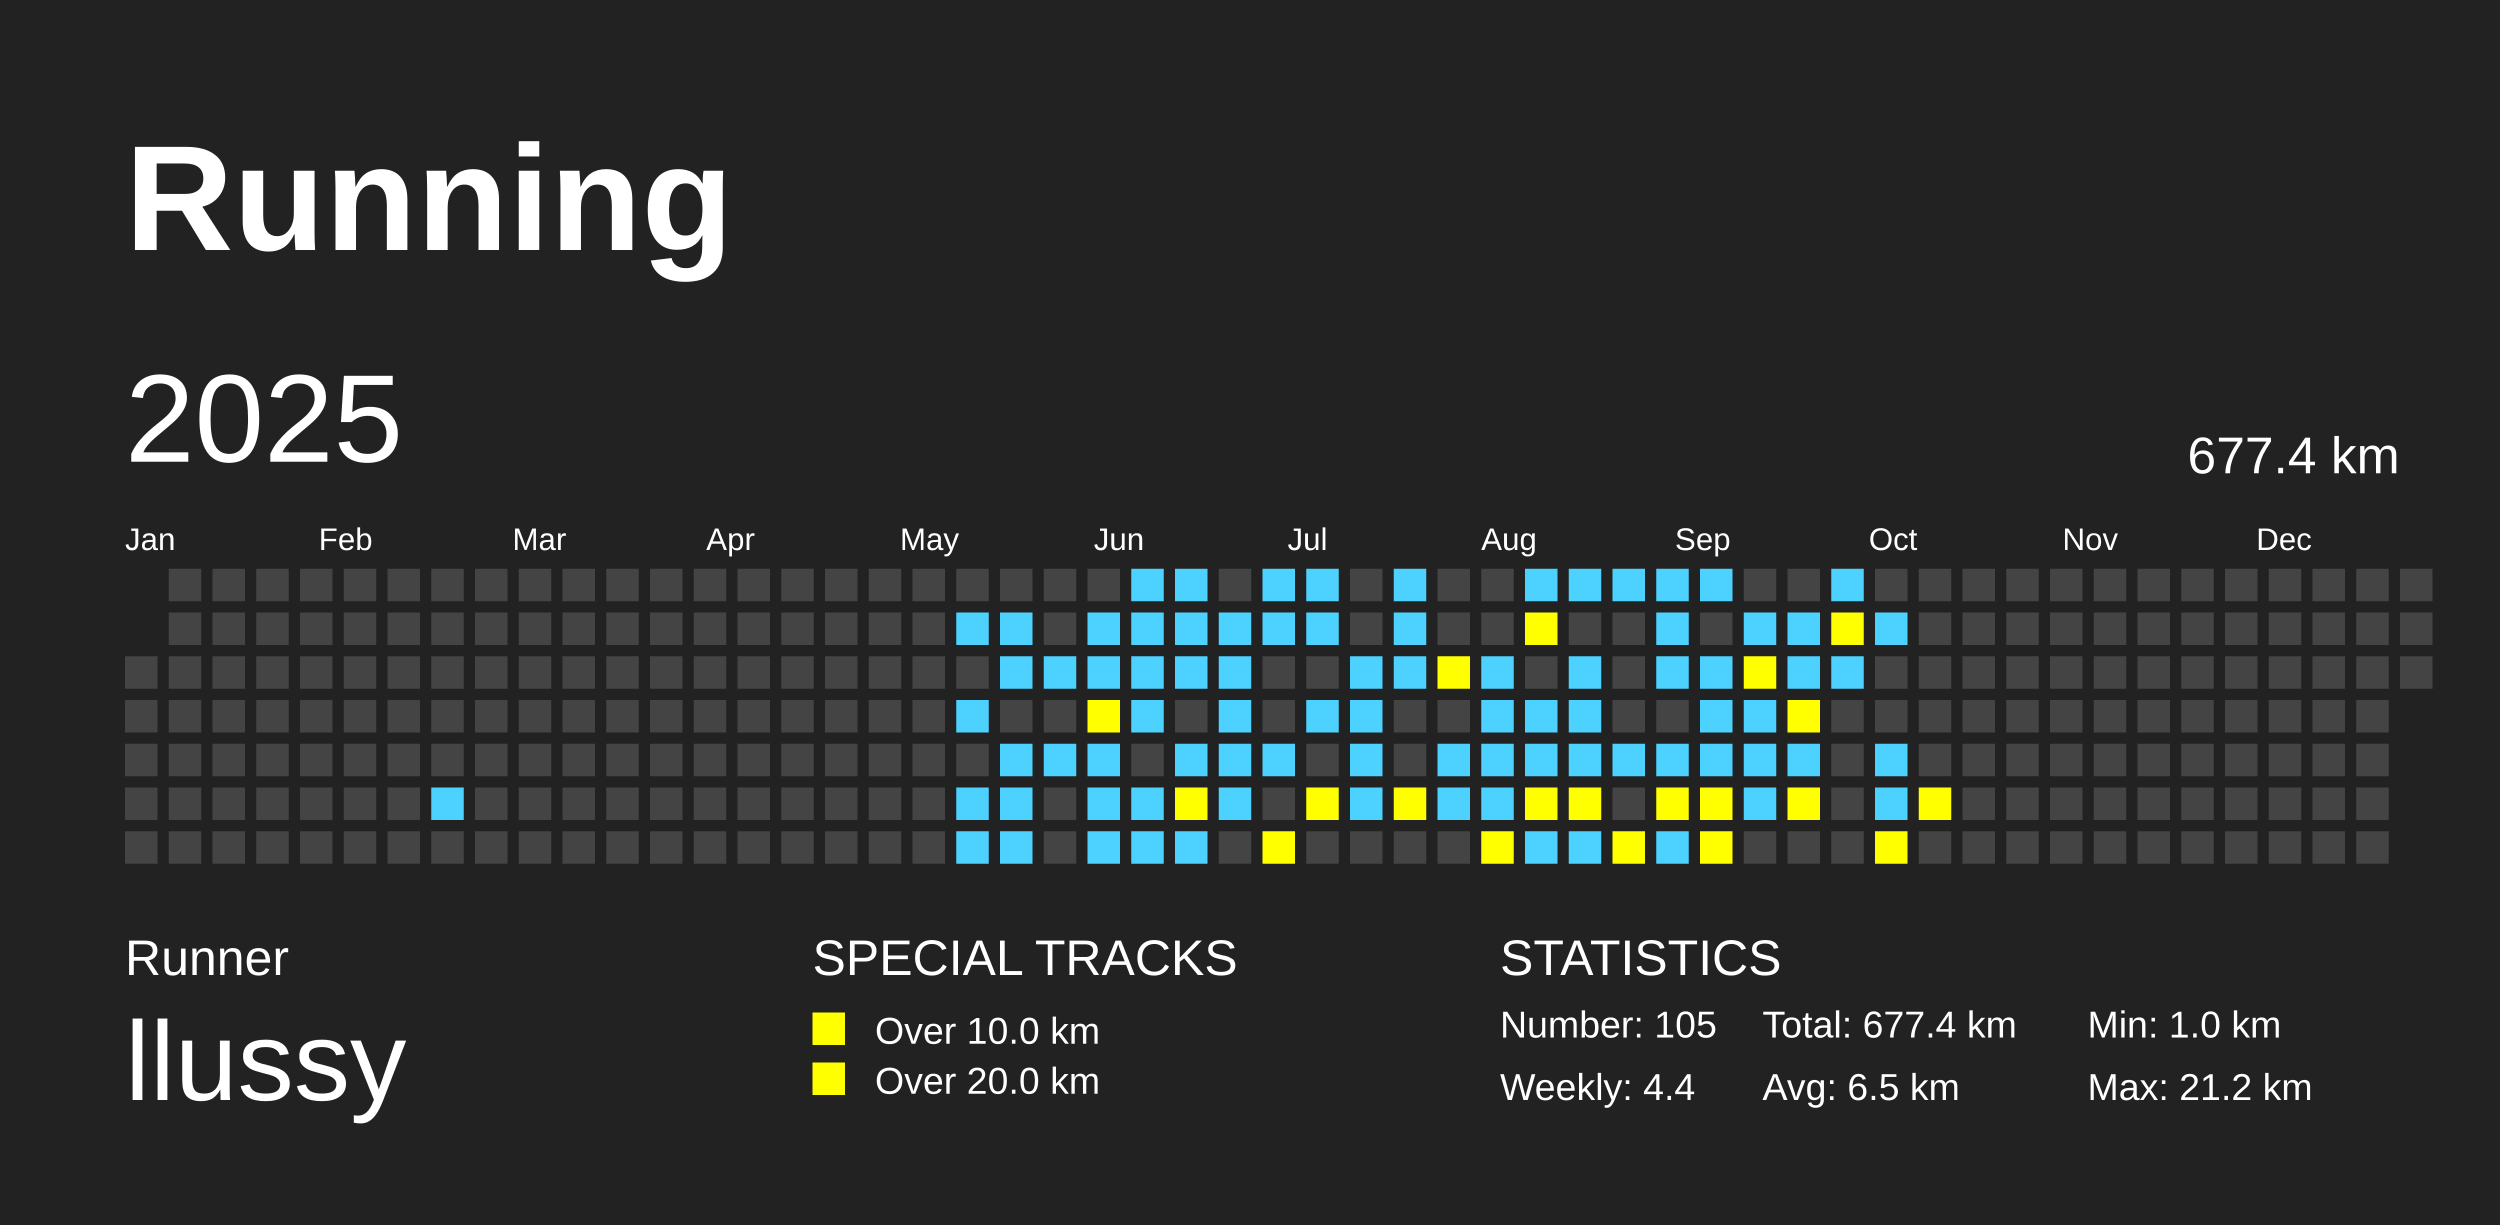
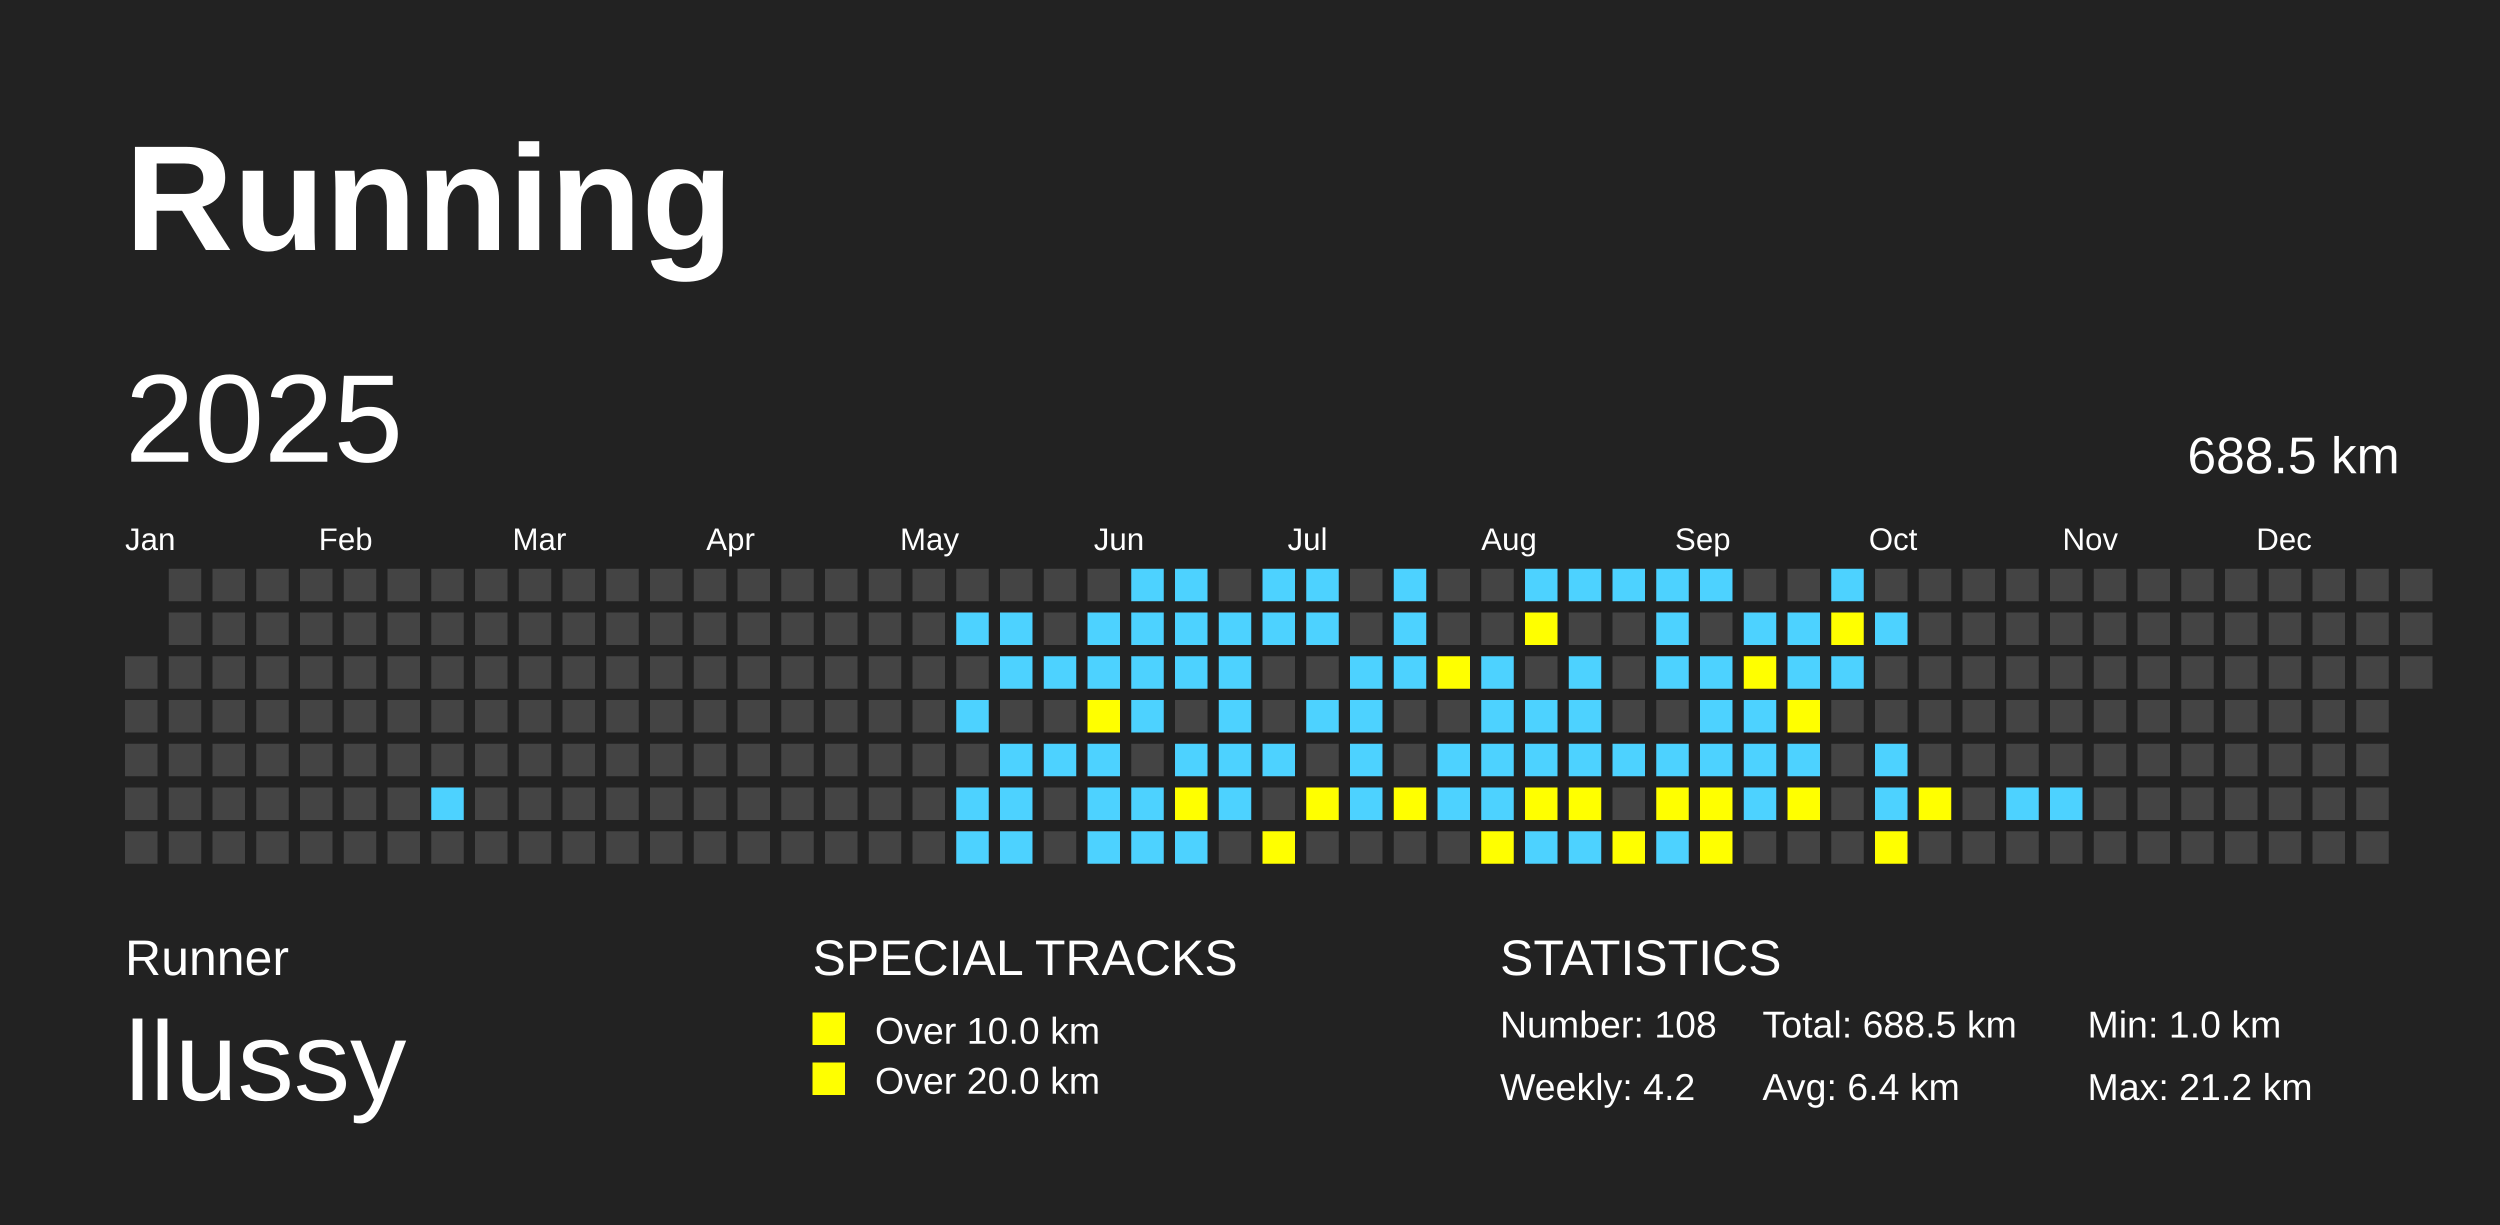
<svg xmlns="http://www.w3.org/2000/svg" baseProfile="full" height="98mm" version="1.1" viewBox="0,0,200,98" width="200mm">
  <defs />
  <rect fill="#222222" height="98" width="200" x="0" y="0" />
  <text fill="#FFFFFF" style="font-size:12px; font-family:Arial; font-weight:bold;" x="10" y="20">Running</text>
  <text fill="#FFFFFF" style="font-size:4px; font-family:Arial" x="10" y="78">Runner</text>
  <text fill="#FFFFFF" style="font-size:9px; font-family:Arial" x="10" y="88">llussy</text>
  <text fill="#FFFFFF" style="font-size:4px; font-family:Arial" x="65" y="78">SPECIAL TRACKS</text>
  <rect fill="#FFFF00" height="2.6" width="2.6" x="65" y="81" />
  <text fill="#FFFFFF" style="font-size:3px; font-family:Arial" x="70" y="83.5">Over 10.0 km</text>
  <rect fill="#FFFF00" height="2.6" width="2.6" x="65" y="85" />
  <text fill="#FFFFFF" style="font-size:3px; font-family:Arial" x="70" y="87.5">Over 20.0 km</text>
  <text fill="#FFFFFF" style="font-size:4px; font-family:Arial" x="120" y="78">STATISTICS</text>
-   <text fill="#FFFFFF" style="font-size:3px; font-family:Arial" x="120" y="83">Number: 105</text>
-   <text fill="#FFFFFF" style="font-size:3px; font-family:Arial" x="120" y="88">Weekly: 4.4</text>
-   <text fill="#FFFFFF" style="font-size:3px; font-family:Arial" x="141" y="83">Total: 677.4 km</text>
-   <text fill="#FFFFFF" style="font-size:3px; font-family:Arial" x="141" y="88">Avg: 6.5 km</text>
+   <text fill="#FFFFFF" style="font-size:3px; font-family:Arial" x="120" y="83">Number: 108</text>
+   <text fill="#FFFFFF" style="font-size:3px; font-family:Arial" x="120" y="88">Weekly: 4.2</text>
+   <text fill="#FFFFFF" style="font-size:3px; font-family:Arial" x="141" y="83">Total: 688.5 km</text>
+   <text fill="#FFFFFF" style="font-size:3px; font-family:Arial" x="141" y="88">Avg: 6.4 km</text>
  <text fill="#FFFFFF" style="font-size:3px; font-family:Arial" x="167" y="83">Min: 1.0 km</text>
  <text fill="#FFFFFF" style="font-size:3px; font-family:Arial" x="167" y="88">Max: 21.2 km</text>
  <text dominant-baseline="hanging" fill="#FFFFFF" style="font-size:10.0px; font-family:Arial;" x="10" y="30">2025</text>
-   <text dominant-baseline="hanging" fill="#FFFFFF" style="font-size:4.125px; font-family:Arial;" x="175" y="35">677.4 km</text>
+   <text dominant-baseline="hanging" fill="#FFFFFF" style="font-size:4.125px; font-family:Arial;" x="175" y="35">688.5 km</text>
  <text fill="#FFFFFF" style="font-size:2.5px; font-family:Arial" x="10.0" y="44">Jan</text>
  <text fill="#FFFFFF" style="font-size:2.5px; font-family:Arial" x="25.5" y="44">Feb</text>
  <text fill="#FFFFFF" style="font-size:2.5px; font-family:Arial" x="41.0" y="44">Mar</text>
  <text fill="#FFFFFF" style="font-size:2.5px; font-family:Arial" x="56.5" y="44">Apr</text>
  <text fill="#FFFFFF" style="font-size:2.5px; font-family:Arial" x="72.0" y="44">May</text>
  <text fill="#FFFFFF" style="font-size:2.5px; font-family:Arial" x="87.5" y="44">Jun</text>
  <text fill="#FFFFFF" style="font-size:2.5px; font-family:Arial" x="103.0" y="44">Jul</text>
  <text fill="#FFFFFF" style="font-size:2.5px; font-family:Arial" x="118.5" y="44">Aug</text>
  <text fill="#FFFFFF" style="font-size:2.5px; font-family:Arial" x="134.0" y="44">Sep</text>
  <text fill="#FFFFFF" style="font-size:2.5px; font-family:Arial" x="149.5" y="44">Oct</text>
  <text fill="#FFFFFF" style="font-size:2.5px; font-family:Arial" x="165.0" y="44">Nov</text>
  <text fill="#FFFFFF" style="font-size:2.5px; font-family:Arial" x="180.5" y="44">Dec</text>
  <rect fill="#444444" height="2.6" width="2.6" x="10.0" y="52.5" />
  <rect fill="#444444" height="2.6" width="2.6" x="10.0" y="56.0" />
  <rect fill="#444444" height="2.6" width="2.6" x="10.0" y="59.5" />
  <rect fill="#444444" height="2.6" width="2.6" x="10.0" y="63.0" />
  <rect fill="#444444" height="2.6" width="2.6" x="10.0" y="66.5" />
  <rect fill="#444444" height="2.6" width="2.6" x="13.5" y="45.5" />
  <rect fill="#444444" height="2.6" width="2.6" x="13.5" y="49.0" />
  <rect fill="#444444" height="2.6" width="2.6" x="13.5" y="52.5" />
  <rect fill="#444444" height="2.6" width="2.6" x="13.5" y="56.0" />
  <rect fill="#444444" height="2.6" width="2.6" x="13.5" y="59.5" />
  <rect fill="#444444" height="2.6" width="2.6" x="13.5" y="63.0" />
  <rect fill="#444444" height="2.6" width="2.6" x="13.5" y="66.5" />
  <rect fill="#444444" height="2.6" width="2.6" x="17.0" y="45.5" />
  <rect fill="#444444" height="2.6" width="2.6" x="17.0" y="49.0" />
  <rect fill="#444444" height="2.6" width="2.6" x="17.0" y="52.5" />
  <rect fill="#444444" height="2.6" width="2.6" x="17.0" y="56.0" />
  <rect fill="#444444" height="2.6" width="2.6" x="17.0" y="59.5" />
  <rect fill="#444444" height="2.6" width="2.6" x="17.0" y="63.0" />
  <rect fill="#444444" height="2.6" width="2.6" x="17.0" y="66.5" />
  <rect fill="#444444" height="2.6" width="2.6" x="20.5" y="45.5" />
  <rect fill="#444444" height="2.6" width="2.6" x="20.5" y="49.0" />
  <rect fill="#444444" height="2.6" width="2.6" x="20.5" y="52.5" />
  <rect fill="#444444" height="2.6" width="2.6" x="20.5" y="56.0" />
  <rect fill="#444444" height="2.6" width="2.6" x="20.5" y="59.5" />
  <rect fill="#444444" height="2.6" width="2.6" x="20.5" y="63.0" />
  <rect fill="#444444" height="2.6" width="2.6" x="20.5" y="66.5" />
  <rect fill="#444444" height="2.6" width="2.6" x="24.0" y="45.5" />
  <rect fill="#444444" height="2.6" width="2.6" x="24.0" y="49.0" />
  <rect fill="#444444" height="2.6" width="2.6" x="24.0" y="52.5" />
  <rect fill="#444444" height="2.6" width="2.6" x="24.0" y="56.0" />
  <rect fill="#444444" height="2.6" width="2.6" x="24.0" y="59.5" />
  <rect fill="#444444" height="2.6" width="2.6" x="24.0" y="63.0" />
  <rect fill="#444444" height="2.6" width="2.6" x="24.0" y="66.5" />
  <rect fill="#444444" height="2.6" width="2.6" x="27.5" y="45.5" />
  <rect fill="#444444" height="2.6" width="2.6" x="27.5" y="49.0" />
  <rect fill="#444444" height="2.6" width="2.6" x="27.5" y="52.5" />
  <rect fill="#444444" height="2.6" width="2.6" x="27.5" y="56.0" />
  <rect fill="#444444" height="2.6" width="2.6" x="27.5" y="59.5" />
  <rect fill="#444444" height="2.6" width="2.6" x="27.5" y="63.0" />
  <rect fill="#444444" height="2.6" width="2.6" x="27.5" y="66.5" />
  <rect fill="#444444" height="2.6" width="2.6" x="31.0" y="45.5" />
  <rect fill="#444444" height="2.6" width="2.6" x="31.0" y="49.0" />
  <rect fill="#444444" height="2.6" width="2.6" x="31.0" y="52.5" />
  <rect fill="#444444" height="2.6" width="2.6" x="31.0" y="56.0" />
  <rect fill="#444444" height="2.6" width="2.6" x="31.0" y="59.5" />
  <rect fill="#444444" height="2.6" width="2.6" x="31.0" y="63.0" />
  <rect fill="#444444" height="2.6" width="2.6" x="31.0" y="66.5" />
  <rect fill="#444444" height="2.6" width="2.6" x="34.5" y="45.5" />
  <rect fill="#444444" height="2.6" width="2.6" x="34.5" y="49.0" />
  <rect fill="#444444" height="2.6" width="2.6" x="34.5" y="52.5" />
  <rect fill="#444444" height="2.6" width="2.6" x="34.5" y="56.0" />
  <rect fill="#444444" height="2.6" width="2.6" x="34.5" y="59.5" />
  <rect fill="#4dd2ff" height="2.6" width="2.6" x="34.5" y="63.0" />
  <rect fill="#444444" height="2.6" width="2.6" x="34.5" y="66.5" />
  <rect fill="#444444" height="2.6" width="2.6" x="38.0" y="45.5" />
  <rect fill="#444444" height="2.6" width="2.6" x="38.0" y="49.0" />
  <rect fill="#444444" height="2.6" width="2.6" x="38.0" y="52.5" />
  <rect fill="#444444" height="2.6" width="2.6" x="38.0" y="56.0" />
  <rect fill="#444444" height="2.6" width="2.6" x="38.0" y="59.5" />
  <rect fill="#444444" height="2.6" width="2.6" x="38.0" y="63.0" />
  <rect fill="#444444" height="2.6" width="2.6" x="38.0" y="66.5" />
  <rect fill="#444444" height="2.6" width="2.6" x="41.5" y="45.5" />
  <rect fill="#444444" height="2.6" width="2.6" x="41.5" y="49.0" />
  <rect fill="#444444" height="2.6" width="2.6" x="41.5" y="52.5" />
  <rect fill="#444444" height="2.6" width="2.6" x="41.5" y="56.0" />
  <rect fill="#444444" height="2.6" width="2.6" x="41.5" y="59.5" />
  <rect fill="#444444" height="2.6" width="2.6" x="41.5" y="63.0" />
  <rect fill="#444444" height="2.6" width="2.6" x="41.5" y="66.5" />
  <rect fill="#444444" height="2.6" width="2.6" x="45.0" y="45.5" />
  <rect fill="#444444" height="2.6" width="2.6" x="45.0" y="49.0" />
  <rect fill="#444444" height="2.6" width="2.6" x="45.0" y="52.5" />
  <rect fill="#444444" height="2.6" width="2.6" x="45.0" y="56.0" />
  <rect fill="#444444" height="2.6" width="2.6" x="45.0" y="59.5" />
  <rect fill="#444444" height="2.6" width="2.6" x="45.0" y="63.0" />
  <rect fill="#444444" height="2.6" width="2.6" x="45.0" y="66.5" />
  <rect fill="#444444" height="2.6" width="2.6" x="48.5" y="45.5" />
  <rect fill="#444444" height="2.6" width="2.6" x="48.5" y="49.0" />
  <rect fill="#444444" height="2.6" width="2.6" x="48.5" y="52.5" />
  <rect fill="#444444" height="2.6" width="2.6" x="48.5" y="56.0" />
  <rect fill="#444444" height="2.6" width="2.6" x="48.5" y="59.5" />
  <rect fill="#444444" height="2.6" width="2.6" x="48.5" y="63.0" />
  <rect fill="#444444" height="2.6" width="2.6" x="48.5" y="66.5" />
  <rect fill="#444444" height="2.6" width="2.6" x="52.0" y="45.5" />
  <rect fill="#444444" height="2.6" width="2.6" x="52.0" y="49.0" />
  <rect fill="#444444" height="2.6" width="2.6" x="52.0" y="52.5" />
  <rect fill="#444444" height="2.6" width="2.6" x="52.0" y="56.0" />
  <rect fill="#444444" height="2.6" width="2.6" x="52.0" y="59.5" />
  <rect fill="#444444" height="2.6" width="2.6" x="52.0" y="63.0" />
  <rect fill="#444444" height="2.6" width="2.6" x="52.0" y="66.5" />
  <rect fill="#444444" height="2.6" width="2.6" x="55.5" y="45.5" />
  <rect fill="#444444" height="2.6" width="2.6" x="55.5" y="49.0" />
  <rect fill="#444444" height="2.6" width="2.6" x="55.5" y="52.5" />
  <rect fill="#444444" height="2.6" width="2.6" x="55.5" y="56.0" />
  <rect fill="#444444" height="2.6" width="2.6" x="55.5" y="59.5" />
  <rect fill="#444444" height="2.6" width="2.6" x="55.5" y="63.0" />
  <rect fill="#444444" height="2.6" width="2.6" x="55.5" y="66.5" />
  <rect fill="#444444" height="2.6" width="2.6" x="59.0" y="45.5" />
  <rect fill="#444444" height="2.6" width="2.6" x="59.0" y="49.0" />
  <rect fill="#444444" height="2.6" width="2.6" x="59.0" y="52.5" />
  <rect fill="#444444" height="2.6" width="2.6" x="59.0" y="56.0" />
  <rect fill="#444444" height="2.6" width="2.6" x="59.0" y="59.5" />
  <rect fill="#444444" height="2.6" width="2.6" x="59.0" y="63.0" />
  <rect fill="#444444" height="2.6" width="2.6" x="59.0" y="66.5" />
  <rect fill="#444444" height="2.6" width="2.6" x="62.5" y="45.5" />
  <rect fill="#444444" height="2.6" width="2.6" x="62.5" y="49.0" />
  <rect fill="#444444" height="2.6" width="2.6" x="62.5" y="52.5" />
  <rect fill="#444444" height="2.6" width="2.6" x="62.5" y="56.0" />
  <rect fill="#444444" height="2.6" width="2.6" x="62.5" y="59.5" />
  <rect fill="#444444" height="2.6" width="2.6" x="62.5" y="63.0" />
  <rect fill="#444444" height="2.6" width="2.6" x="62.5" y="66.5" />
  <rect fill="#444444" height="2.6" width="2.6" x="66.0" y="45.5" />
  <rect fill="#444444" height="2.6" width="2.6" x="66.0" y="49.0" />
  <rect fill="#444444" height="2.6" width="2.6" x="66.0" y="52.5" />
  <rect fill="#444444" height="2.6" width="2.6" x="66.0" y="56.0" />
  <rect fill="#444444" height="2.6" width="2.6" x="66.0" y="59.5" />
  <rect fill="#444444" height="2.6" width="2.6" x="66.0" y="63.0" />
  <rect fill="#444444" height="2.6" width="2.6" x="66.0" y="66.5" />
  <rect fill="#444444" height="2.6" width="2.6" x="69.5" y="45.5" />
  <rect fill="#444444" height="2.6" width="2.6" x="69.5" y="49.0" />
  <rect fill="#444444" height="2.6" width="2.6" x="69.5" y="52.5" />
  <rect fill="#444444" height="2.6" width="2.6" x="69.5" y="56.0" />
  <rect fill="#444444" height="2.6" width="2.6" x="69.5" y="59.5" />
  <rect fill="#444444" height="2.6" width="2.6" x="69.5" y="63.0" />
  <rect fill="#444444" height="2.6" width="2.6" x="69.5" y="66.5" />
  <rect fill="#444444" height="2.6" width="2.6" x="73.0" y="45.5" />
  <rect fill="#444444" height="2.6" width="2.6" x="73.0" y="49.0" />
  <rect fill="#444444" height="2.6" width="2.6" x="73.0" y="52.5" />
  <rect fill="#444444" height="2.6" width="2.6" x="73.0" y="56.0" />
  <rect fill="#444444" height="2.6" width="2.6" x="73.0" y="59.5" />
  <rect fill="#444444" height="2.6" width="2.6" x="73.0" y="63.0" />
  <rect fill="#444444" height="2.6" width="2.6" x="73.0" y="66.5" />
  <rect fill="#444444" height="2.6" width="2.6" x="76.5" y="45.5" />
  <rect fill="#4dd2ff" height="2.6" width="2.6" x="76.5" y="49.0" />
  <rect fill="#444444" height="2.6" width="2.6" x="76.5" y="52.5" />
  <rect fill="#4dd2ff" height="2.6" width="2.6" x="76.5" y="56.0" />
  <rect fill="#444444" height="2.6" width="2.6" x="76.5" y="59.5" />
  <rect fill="#4dd2ff" height="2.6" width="2.6" x="76.5" y="63.0" />
  <rect fill="#4dd2ff" height="2.6" width="2.6" x="76.5" y="66.5" />
  <rect fill="#444444" height="2.6" width="2.6" x="80.0" y="45.5" />
  <rect fill="#4dd2ff" height="2.6" width="2.6" x="80.0" y="49.0" />
  <rect fill="#4dd2ff" height="2.6" width="2.6" x="80.0" y="52.5" />
  <rect fill="#444444" height="2.6" width="2.6" x="80.0" y="56.0" />
  <rect fill="#4dd2ff" height="2.6" width="2.6" x="80.0" y="59.5" />
  <rect fill="#4dd2ff" height="2.6" width="2.6" x="80.0" y="63.0" />
  <rect fill="#4dd2ff" height="2.6" width="2.6" x="80.0" y="66.5" />
  <rect fill="#444444" height="2.6" width="2.6" x="83.5" y="45.5" />
  <rect fill="#444444" height="2.6" width="2.6" x="83.5" y="49.0" />
  <rect fill="#4dd2ff" height="2.6" width="2.6" x="83.5" y="52.5" />
  <rect fill="#444444" height="2.6" width="2.6" x="83.5" y="56.0" />
  <rect fill="#4dd2ff" height="2.6" width="2.6" x="83.5" y="59.5" />
  <rect fill="#444444" height="2.6" width="2.6" x="83.5" y="63.0" />
  <rect fill="#444444" height="2.6" width="2.6" x="83.5" y="66.5" />
  <rect fill="#444444" height="2.6" width="2.6" x="87.0" y="45.5" />
  <rect fill="#4dd2ff" height="2.6" width="2.6" x="87.0" y="49.0" />
  <rect fill="#4dd2ff" height="2.6" width="2.6" x="87.0" y="52.5" />
  <rect fill="#ffff00" height="2.6" width="2.6" x="87.0" y="56.0" />
  <rect fill="#4dd2ff" height="2.6" width="2.6" x="87.0" y="59.5" />
  <rect fill="#4dd2ff" height="2.6" width="2.6" x="87.0" y="63.0" />
  <rect fill="#4dd2ff" height="2.6" width="2.6" x="87.0" y="66.5" />
  <rect fill="#4dd2ff" height="2.6" width="2.6" x="90.5" y="45.5" />
  <rect fill="#4dd2ff" height="2.6" width="2.6" x="90.5" y="49.0" />
  <rect fill="#4dd2ff" height="2.6" width="2.6" x="90.5" y="52.5" />
  <rect fill="#4dd2ff" height="2.6" width="2.6" x="90.5" y="56.0" />
  <rect fill="#444444" height="2.6" width="2.6" x="90.5" y="59.5" />
  <rect fill="#4dd2ff" height="2.6" width="2.6" x="90.5" y="63.0" />
  <rect fill="#4dd2ff" height="2.6" width="2.6" x="90.5" y="66.5" />
  <rect fill="#4dd2ff" height="2.6" width="2.6" x="94.0" y="45.5" />
  <rect fill="#4dd2ff" height="2.6" width="2.6" x="94.0" y="49.0" />
  <rect fill="#4dd2ff" height="2.6" width="2.6" x="94.0" y="52.5" />
  <rect fill="#444444" height="2.6" width="2.6" x="94.0" y="56.0" />
  <rect fill="#4dd2ff" height="2.6" width="2.6" x="94.0" y="59.5" />
  <rect fill="#ffff00" height="2.6" width="2.6" x="94.0" y="63.0" />
  <rect fill="#4dd2ff" height="2.6" width="2.6" x="94.0" y="66.5" />
  <rect fill="#444444" height="2.6" width="2.6" x="97.5" y="45.5" />
  <rect fill="#4dd2ff" height="2.6" width="2.6" x="97.5" y="49.0" />
  <rect fill="#4dd2ff" height="2.6" width="2.6" x="97.5" y="52.5" />
  <rect fill="#4dd2ff" height="2.6" width="2.6" x="97.5" y="56.0" />
  <rect fill="#4dd2ff" height="2.6" width="2.6" x="97.5" y="59.5" />
  <rect fill="#4dd2ff" height="2.6" width="2.6" x="97.5" y="63.0" />
  <rect fill="#444444" height="2.6" width="2.6" x="97.5" y="66.5" />
  <rect fill="#4dd2ff" height="2.6" width="2.6" x="101.0" y="45.5" />
  <rect fill="#4dd2ff" height="2.6" width="2.6" x="101.0" y="49.0" />
  <rect fill="#444444" height="2.6" width="2.6" x="101.0" y="52.5" />
  <rect fill="#444444" height="2.6" width="2.6" x="101.0" y="56.0" />
  <rect fill="#4dd2ff" height="2.6" width="2.6" x="101.0" y="59.5" />
  <rect fill="#444444" height="2.6" width="2.6" x="101.0" y="63.0" />
  <rect fill="#ffff00" height="2.6" width="2.6" x="101.0" y="66.5" />
  <rect fill="#4dd2ff" height="2.6" width="2.6" x="104.5" y="45.5" />
  <rect fill="#4dd2ff" height="2.6" width="2.6" x="104.5" y="49.0" />
  <rect fill="#444444" height="2.6" width="2.6" x="104.5" y="52.5" />
  <rect fill="#4dd2ff" height="2.6" width="2.6" x="104.5" y="56.0" />
  <rect fill="#444444" height="2.6" width="2.6" x="104.5" y="59.5" />
  <rect fill="#ffff00" height="2.6" width="2.6" x="104.5" y="63.0" />
  <rect fill="#444444" height="2.6" width="2.6" x="104.5" y="66.5" />
  <rect fill="#444444" height="2.6" width="2.6" x="108.0" y="45.5" />
  <rect fill="#444444" height="2.6" width="2.6" x="108.0" y="49.0" />
  <rect fill="#4dd2ff" height="2.6" width="2.6" x="108.0" y="52.5" />
  <rect fill="#4dd2ff" height="2.6" width="2.6" x="108.0" y="56.0" />
  <rect fill="#4dd2ff" height="2.6" width="2.6" x="108.0" y="59.5" />
  <rect fill="#4dd2ff" height="2.6" width="2.6" x="108.0" y="63.0" />
  <rect fill="#444444" height="2.6" width="2.6" x="108.0" y="66.5" />
  <rect fill="#4dd2ff" height="2.6" width="2.6" x="111.5" y="45.5" />
  <rect fill="#4dd2ff" height="2.6" width="2.6" x="111.5" y="49.0" />
  <rect fill="#4dd2ff" height="2.6" width="2.6" x="111.5" y="52.5" />
  <rect fill="#444444" height="2.6" width="2.6" x="111.5" y="56.0" />
  <rect fill="#444444" height="2.6" width="2.6" x="111.5" y="59.5" />
  <rect fill="#ffff00" height="2.6" width="2.6" x="111.5" y="63.0" />
  <rect fill="#444444" height="2.6" width="2.6" x="111.5" y="66.5" />
  <rect fill="#444444" height="2.6" width="2.6" x="115.0" y="45.5" />
  <rect fill="#444444" height="2.6" width="2.6" x="115.0" y="49.0" />
  <rect fill="#ffff00" height="2.6" width="2.6" x="115.0" y="52.5" />
  <rect fill="#444444" height="2.6" width="2.6" x="115.0" y="56.0" />
  <rect fill="#4dd2ff" height="2.6" width="2.6" x="115.0" y="59.5" />
  <rect fill="#4dd2ff" height="2.6" width="2.6" x="115.0" y="63.0" />
  <rect fill="#444444" height="2.6" width="2.6" x="115.0" y="66.5" />
  <rect fill="#444444" height="2.6" width="2.6" x="118.5" y="45.5" />
  <rect fill="#444444" height="2.6" width="2.6" x="118.5" y="49.0" />
  <rect fill="#4dd2ff" height="2.6" width="2.6" x="118.5" y="52.5" />
  <rect fill="#4dd2ff" height="2.6" width="2.6" x="118.5" y="56.0" />
  <rect fill="#4dd2ff" height="2.6" width="2.6" x="118.5" y="59.5" />
  <rect fill="#4dd2ff" height="2.6" width="2.6" x="118.5" y="63.0" />
  <rect fill="#FFFF00" height="2.6" width="2.6" x="118.5" y="66.5" />
  <rect fill="#4dd2ff" height="2.6" width="2.6" x="122.0" y="45.5" />
  <rect fill="#ffff00" height="2.6" width="2.6" x="122.0" y="49.0" />
  <rect fill="#444444" height="2.6" width="2.6" x="122.0" y="52.5" />
  <rect fill="#4dd2ff" height="2.6" width="2.6" x="122.0" y="56.0" />
  <rect fill="#4dd2ff" height="2.6" width="2.6" x="122.0" y="59.5" />
  <rect fill="#ffff00" height="2.6" width="2.6" x="122.0" y="63.0" />
  <rect fill="#4dd2ff" height="2.6" width="2.6" x="122.0" y="66.5" />
  <rect fill="#4dd2ff" height="2.6" width="2.6" x="125.5" y="45.5" />
  <rect fill="#444444" height="2.6" width="2.6" x="125.5" y="49.0" />
  <rect fill="#4dd2ff" height="2.6" width="2.6" x="125.5" y="52.5" />
  <rect fill="#4dd2ff" height="2.6" width="2.6" x="125.5" y="56.0" />
  <rect fill="#4dd2ff" height="2.6" width="2.6" x="125.5" y="59.5" />
  <rect fill="#ffff00" height="2.6" width="2.6" x="125.5" y="63.0" />
  <rect fill="#4dd2ff" height="2.6" width="2.6" x="125.5" y="66.5" />
  <rect fill="#4dd2ff" height="2.6" width="2.6" x="129.0" y="45.5" />
  <rect fill="#444444" height="2.6" width="2.6" x="129.0" y="49.0" />
  <rect fill="#444444" height="2.6" width="2.6" x="129.0" y="52.5" />
  <rect fill="#444444" height="2.6" width="2.6" x="129.0" y="56.0" />
  <rect fill="#4dd2ff" height="2.6" width="2.6" x="129.0" y="59.5" />
  <rect fill="#444444" height="2.6" width="2.6" x="129.0" y="63.0" />
  <rect fill="#ffff00" height="2.6" width="2.6" x="129.0" y="66.5" />
  <rect fill="#4dd2ff" height="2.6" width="2.6" x="132.5" y="45.5" />
  <rect fill="#4dd2ff" height="2.6" width="2.6" x="132.5" y="49.0" />
  <rect fill="#4dd2ff" height="2.6" width="2.6" x="132.5" y="52.5" />
  <rect fill="#444444" height="2.6" width="2.6" x="132.5" y="56.0" />
  <rect fill="#4dd2ff" height="2.6" width="2.6" x="132.5" y="59.5" />
  <rect fill="#ffff00" height="2.6" width="2.6" x="132.5" y="63.0" />
  <rect fill="#4dd2ff" height="2.6" width="2.6" x="132.5" y="66.5" />
  <rect fill="#4dd2ff" height="2.6" width="2.6" x="136.0" y="45.5" />
  <rect fill="#444444" height="2.6" width="2.6" x="136.0" y="49.0" />
  <rect fill="#4dd2ff" height="2.6" width="2.6" x="136.0" y="52.5" />
  <rect fill="#4dd2ff" height="2.6" width="2.6" x="136.0" y="56.0" />
  <rect fill="#4dd2ff" height="2.6" width="2.6" x="136.0" y="59.5" />
  <rect fill="#ffff00" height="2.6" width="2.6" x="136.0" y="63.0" />
  <rect fill="#ffff00" height="2.6" width="2.6" x="136.0" y="66.5" />
  <rect fill="#444444" height="2.6" width="2.6" x="139.5" y="45.5" />
  <rect fill="#4dd2ff" height="2.6" width="2.6" x="139.5" y="49.0" />
  <rect fill="#ffff00" height="2.6" width="2.6" x="139.5" y="52.5" />
  <rect fill="#4dd2ff" height="2.6" width="2.6" x="139.5" y="56.0" />
  <rect fill="#4dd2ff" height="2.6" width="2.6" x="139.5" y="59.5" />
  <rect fill="#4dd2ff" height="2.6" width="2.6" x="139.5" y="63.0" />
  <rect fill="#444444" height="2.6" width="2.6" x="139.5" y="66.5" />
  <rect fill="#444444" height="2.6" width="2.6" x="143.0" y="45.5" />
  <rect fill="#4dd2ff" height="2.6" width="2.6" x="143.0" y="49.0" />
  <rect fill="#4dd2ff" height="2.6" width="2.6" x="143.0" y="52.5" />
  <rect fill="#ffff00" height="2.6" width="2.6" x="143.0" y="56.0" />
  <rect fill="#4dd2ff" height="2.6" width="2.6" x="143.0" y="59.5" />
  <rect fill="#ffff00" height="2.6" width="2.6" x="143.0" y="63.0" />
  <rect fill="#444444" height="2.6" width="2.6" x="143.0" y="66.5" />
  <rect fill="#4dd2ff" height="2.6" width="2.6" x="146.5" y="45.5" />
  <rect fill="#ffff00" height="2.6" width="2.6" x="146.5" y="49.0" />
  <rect fill="#4dd2ff" height="2.6" width="2.6" x="146.5" y="52.5" />
  <rect fill="#444444" height="2.6" width="2.6" x="146.5" y="56.0" />
  <rect fill="#444444" height="2.6" width="2.6" x="146.5" y="59.5" />
  <rect fill="#444444" height="2.6" width="2.6" x="146.5" y="63.0" />
  <rect fill="#444444" height="2.6" width="2.6" x="146.5" y="66.5" />
  <rect fill="#444444" height="2.6" width="2.6" x="150.0" y="45.5" />
  <rect fill="#4dd2ff" height="2.6" width="2.6" x="150.0" y="49.0" />
  <rect fill="#444444" height="2.6" width="2.6" x="150.0" y="52.5" />
  <rect fill="#444444" height="2.6" width="2.6" x="150.0" y="56.0" />
  <rect fill="#4dd2ff" height="2.6" width="2.6" x="150.0" y="59.5" />
  <rect fill="#4dd2ff" height="2.6" width="2.6" x="150.0" y="63.0" />
  <rect fill="#ffff00" height="2.6" width="2.6" x="150.0" y="66.5" />
  <rect fill="#444444" height="2.6" width="2.6" x="153.5" y="45.5" />
  <rect fill="#444444" height="2.6" width="2.6" x="153.5" y="49.0" />
  <rect fill="#444444" height="2.6" width="2.6" x="153.5" y="52.5" />
  <rect fill="#444444" height="2.6" width="2.6" x="153.5" y="56.0" />
  <rect fill="#444444" height="2.6" width="2.6" x="153.5" y="59.5" />
  <rect fill="#FFFF00" height="2.6" width="2.6" x="153.5" y="63.0" />
  <rect fill="#444444" height="2.6" width="2.6" x="153.5" y="66.5" />
  <rect fill="#444444" height="2.6" width="2.6" x="157.0" y="45.5" />
  <rect fill="#444444" height="2.6" width="2.6" x="157.0" y="49.0" />
  <rect fill="#444444" height="2.6" width="2.6" x="157.0" y="52.5" />
  <rect fill="#444444" height="2.6" width="2.6" x="157.0" y="56.0" />
  <rect fill="#444444" height="2.6" width="2.6" x="157.0" y="59.5" />
  <rect fill="#444444" height="2.6" width="2.6" x="157.0" y="63.0" />
  <rect fill="#444444" height="2.6" width="2.6" x="157.0" y="66.5" />
  <rect fill="#444444" height="2.6" width="2.6" x="160.5" y="45.5" />
  <rect fill="#444444" height="2.6" width="2.6" x="160.5" y="49.0" />
  <rect fill="#444444" height="2.6" width="2.6" x="160.5" y="52.5" />
  <rect fill="#444444" height="2.6" width="2.6" x="160.5" y="56.0" />
  <rect fill="#444444" height="2.6" width="2.6" x="160.5" y="59.5" />
-   <rect fill="#444444" height="2.6" width="2.6" x="160.5" y="63.0" />
+   <rect fill="#4dd2ff" height="2.6" width="2.6" x="160.5" y="63.0" />
  <rect fill="#444444" height="2.6" width="2.6" x="160.5" y="66.5" />
  <rect fill="#444444" height="2.6" width="2.6" x="164.0" y="45.5" />
  <rect fill="#444444" height="2.6" width="2.6" x="164.0" y="49.0" />
  <rect fill="#444444" height="2.6" width="2.6" x="164.0" y="52.5" />
  <rect fill="#444444" height="2.6" width="2.6" x="164.0" y="56.0" />
  <rect fill="#444444" height="2.6" width="2.6" x="164.0" y="59.5" />
-   <rect fill="#444444" height="2.6" width="2.6" x="164.0" y="63.0" />
+   <rect fill="#4dd2ff" height="2.6" width="2.6" x="164.0" y="63.0" />
  <rect fill="#444444" height="2.6" width="2.6" x="164.0" y="66.5" />
  <rect fill="#444444" height="2.6" width="2.6" x="167.5" y="45.5" />
  <rect fill="#444444" height="2.6" width="2.6" x="167.5" y="49.0" />
  <rect fill="#444444" height="2.6" width="2.6" x="167.5" y="52.5" />
  <rect fill="#444444" height="2.6" width="2.6" x="167.5" y="56.0" />
  <rect fill="#444444" height="2.6" width="2.6" x="167.5" y="59.5" />
  <rect fill="#444444" height="2.6" width="2.6" x="167.5" y="63.0" />
  <rect fill="#444444" height="2.6" width="2.6" x="167.5" y="66.5" />
  <rect fill="#444444" height="2.6" width="2.6" x="171.0" y="45.5" />
  <rect fill="#444444" height="2.6" width="2.6" x="171.0" y="49.0" />
  <rect fill="#444444" height="2.6" width="2.6" x="171.0" y="52.5" />
  <rect fill="#444444" height="2.6" width="2.6" x="171.0" y="56.0" />
  <rect fill="#444444" height="2.6" width="2.6" x="171.0" y="59.5" />
  <rect fill="#444444" height="2.6" width="2.6" x="171.0" y="63.0" />
  <rect fill="#444444" height="2.6" width="2.6" x="171.0" y="66.5" />
  <rect fill="#444444" height="2.6" width="2.6" x="174.5" y="45.5" />
  <rect fill="#444444" height="2.6" width="2.6" x="174.5" y="49.0" />
  <rect fill="#444444" height="2.6" width="2.6" x="174.5" y="52.5" />
  <rect fill="#444444" height="2.6" width="2.6" x="174.5" y="56.0" />
  <rect fill="#444444" height="2.6" width="2.6" x="174.5" y="59.5" />
  <rect fill="#444444" height="2.6" width="2.6" x="174.5" y="63.0" />
  <rect fill="#444444" height="2.6" width="2.6" x="174.5" y="66.5" />
  <rect fill="#444444" height="2.6" width="2.6" x="178.0" y="45.5" />
  <rect fill="#444444" height="2.6" width="2.6" x="178.0" y="49.0" />
  <rect fill="#444444" height="2.6" width="2.6" x="178.0" y="52.5" />
  <rect fill="#444444" height="2.6" width="2.6" x="178.0" y="56.0" />
  <rect fill="#444444" height="2.6" width="2.6" x="178.0" y="59.5" />
  <rect fill="#444444" height="2.6" width="2.6" x="178.0" y="63.0" />
  <rect fill="#444444" height="2.6" width="2.6" x="178.0" y="66.5" />
  <rect fill="#444444" height="2.6" width="2.6" x="181.5" y="45.5" />
  <rect fill="#444444" height="2.6" width="2.6" x="181.5" y="49.0" />
  <rect fill="#444444" height="2.6" width="2.6" x="181.5" y="52.5" />
  <rect fill="#444444" height="2.6" width="2.6" x="181.5" y="56.0" />
  <rect fill="#444444" height="2.6" width="2.6" x="181.5" y="59.5" />
  <rect fill="#444444" height="2.6" width="2.6" x="181.5" y="63.0" />
  <rect fill="#444444" height="2.6" width="2.6" x="181.5" y="66.5" />
  <rect fill="#444444" height="2.6" width="2.6" x="185.0" y="45.5" />
  <rect fill="#444444" height="2.6" width="2.6" x="185.0" y="49.0" />
  <rect fill="#444444" height="2.6" width="2.6" x="185.0" y="52.5" />
  <rect fill="#444444" height="2.6" width="2.6" x="185.0" y="56.0" />
  <rect fill="#444444" height="2.6" width="2.6" x="185.0" y="59.5" />
  <rect fill="#444444" height="2.6" width="2.6" x="185.0" y="63.0" />
  <rect fill="#444444" height="2.6" width="2.6" x="185.0" y="66.5" />
  <rect fill="#444444" height="2.6" width="2.6" x="188.5" y="45.5" />
  <rect fill="#444444" height="2.6" width="2.6" x="188.5" y="49.0" />
  <rect fill="#444444" height="2.6" width="2.6" x="188.5" y="52.5" />
  <rect fill="#444444" height="2.6" width="2.6" x="188.5" y="56.0" />
  <rect fill="#444444" height="2.6" width="2.6" x="188.5" y="59.5" />
  <rect fill="#444444" height="2.6" width="2.6" x="188.5" y="63.0" />
  <rect fill="#444444" height="2.6" width="2.6" x="188.5" y="66.5" />
  <rect fill="#444444" height="2.6" width="2.6" x="192.0" y="45.5" />
  <rect fill="#444444" height="2.6" width="2.6" x="192.0" y="49.0" />
  <rect fill="#444444" height="2.6" width="2.6" x="192.0" y="52.5" />
</svg>
